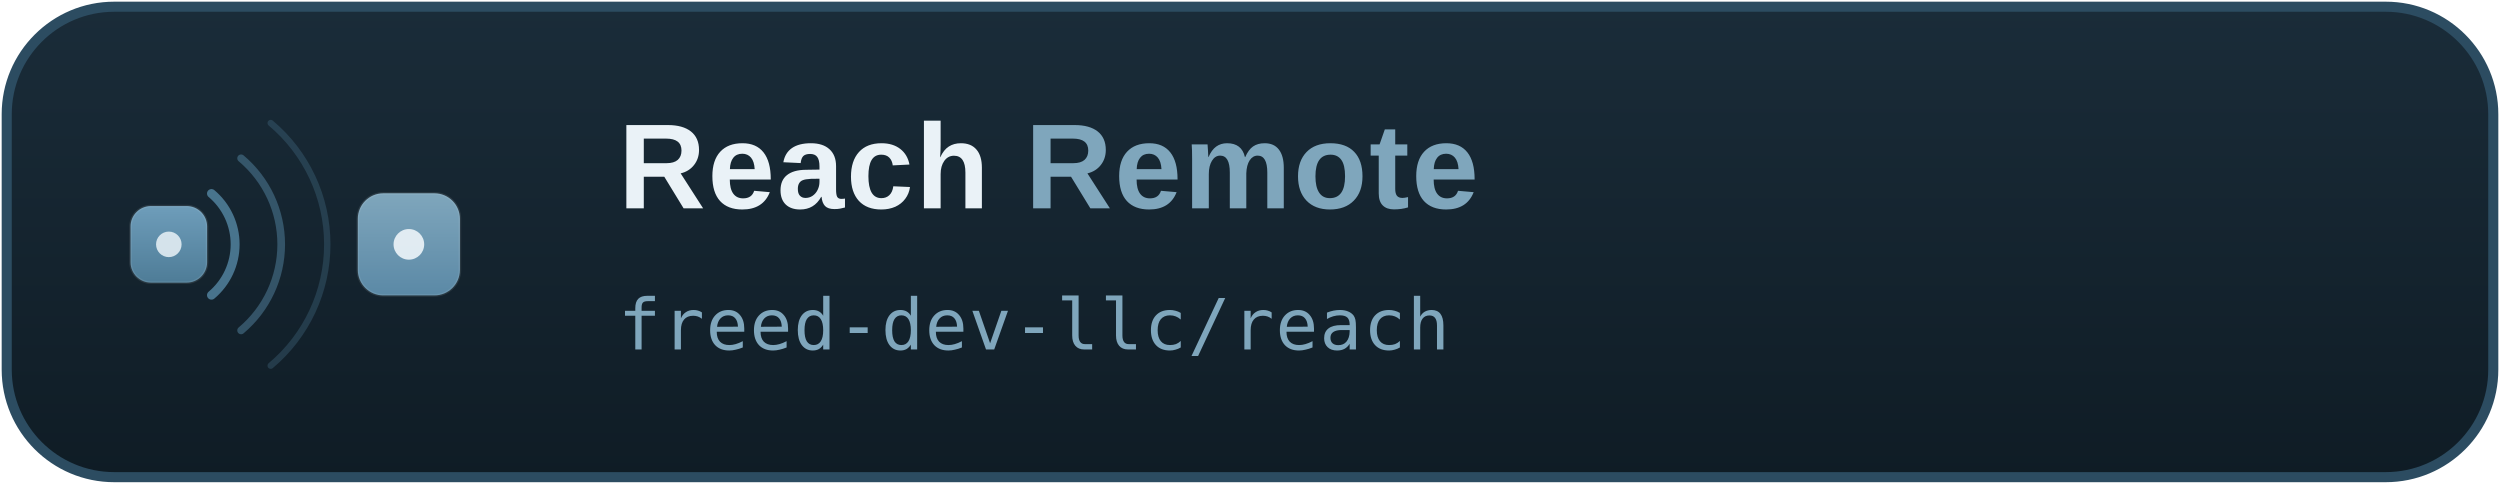
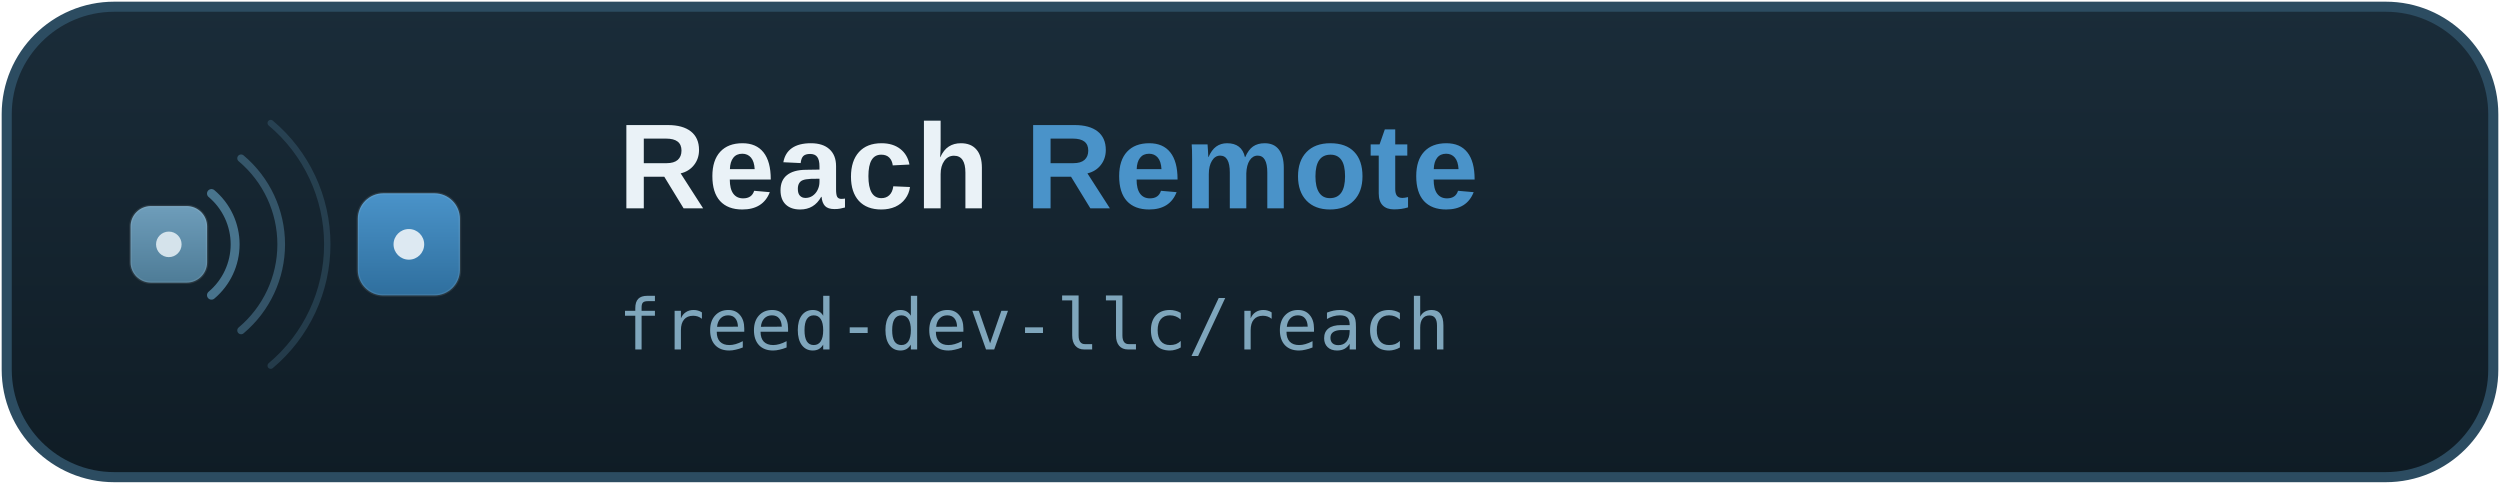
<svg xmlns="http://www.w3.org/2000/svg" viewBox="0 0 372 72" width="372" height="72" role="img" aria-label="Reach Remote — freed-dev-llc/reach">
  <defs>
    <linearGradient id="bg" x1="0" y1="0" x2="0" y2="1">
      <stop offset="0" stop-color="#1A2C39" />
      <stop offset="1" stop-color="#0F1C25" />
    </linearGradient>
    <linearGradient id="node" x1="0" y1="0" x2="0" y2="1">
      <stop offset="0" stop-color="#6E9DBA" />
      <stop offset="1" stop-color="#4E7C97" />
    </linearGradient>
    <linearGradient id="cp" x1="0" y1="0" x2="0" y2="1">
-       <stop offset="0" stop-color="#7FA6BC" />
-       <stop offset="1" stop-color="#5B89A6" />
+       <stop offset="0" stop-color="#4A93C9" />
+       <stop offset="1" stop-color="#2F6F9E" />
    </linearGradient>
  </defs>
  <rect x="1" y="1" width="370" height="70" rx="16" fill="url(#bg)" stroke="#2C4C61" stroke-width="1.5" />
  <g transform="translate(16,9) scale(0.38)">
    <g fill="none" stroke="#4E7C97" stroke-linecap="round">
      <path d="M40.7 52.1 A26 26 0 0 1 40.7 91.9" stroke-width="3.5" opacity="0.9" />
      <path d="M52.3 38.3 A44 44 0 0 1 52.3 105.7" stroke-width="3" opacity="0.55" />
      <path d="M63.9 24.5 A62 62 0 0 1 63.9 119.5" stroke-width="2.5" opacity="0.3" />
    </g>
    <g stroke="#EAF2F7" stroke-opacity="0.10" stroke-width="1">
      <rect x="9" y="57" width="30" height="30" rx="8" fill="url(#node)" />
      <rect x="98" y="52" width="40" height="40" rx="10" fill="url(#cp)" />
    </g>
    <g>
      <circle cx="24" cy="72" r="5" fill="#EAF2F7" opacity="0.85" />
      <circle cx="118" cy="72" r="6" fill="#EAF2F7" opacity="0.92" />
    </g>
  </g>
  <g font-family="'Segoe UI','SF Pro Display',system-ui,-apple-system,'Helvetica Neue',Arial,sans-serif">
-     <text x="92" y="31" font-size="18" font-weight="700" letter-spacing="0.3" fill="#EAF2F7">Reach <tspan fill="#7FA6BC">Remote</tspan>
+     <text x="92" y="31" font-size="18" font-weight="700" letter-spacing="0.3" fill="#EAF2F7">Reach <tspan fill="#4A93C9">Remote</tspan>
    </text>
    <text x="92" y="52" font-size="10.5" font-weight="500" letter-spacing="0.2" fill="#7FA6BC" font-family="'SF Mono',ui-monospace,Menlo,Consolas,monospace">freed-dev-llc/reach</text>
  </g>
</svg>
